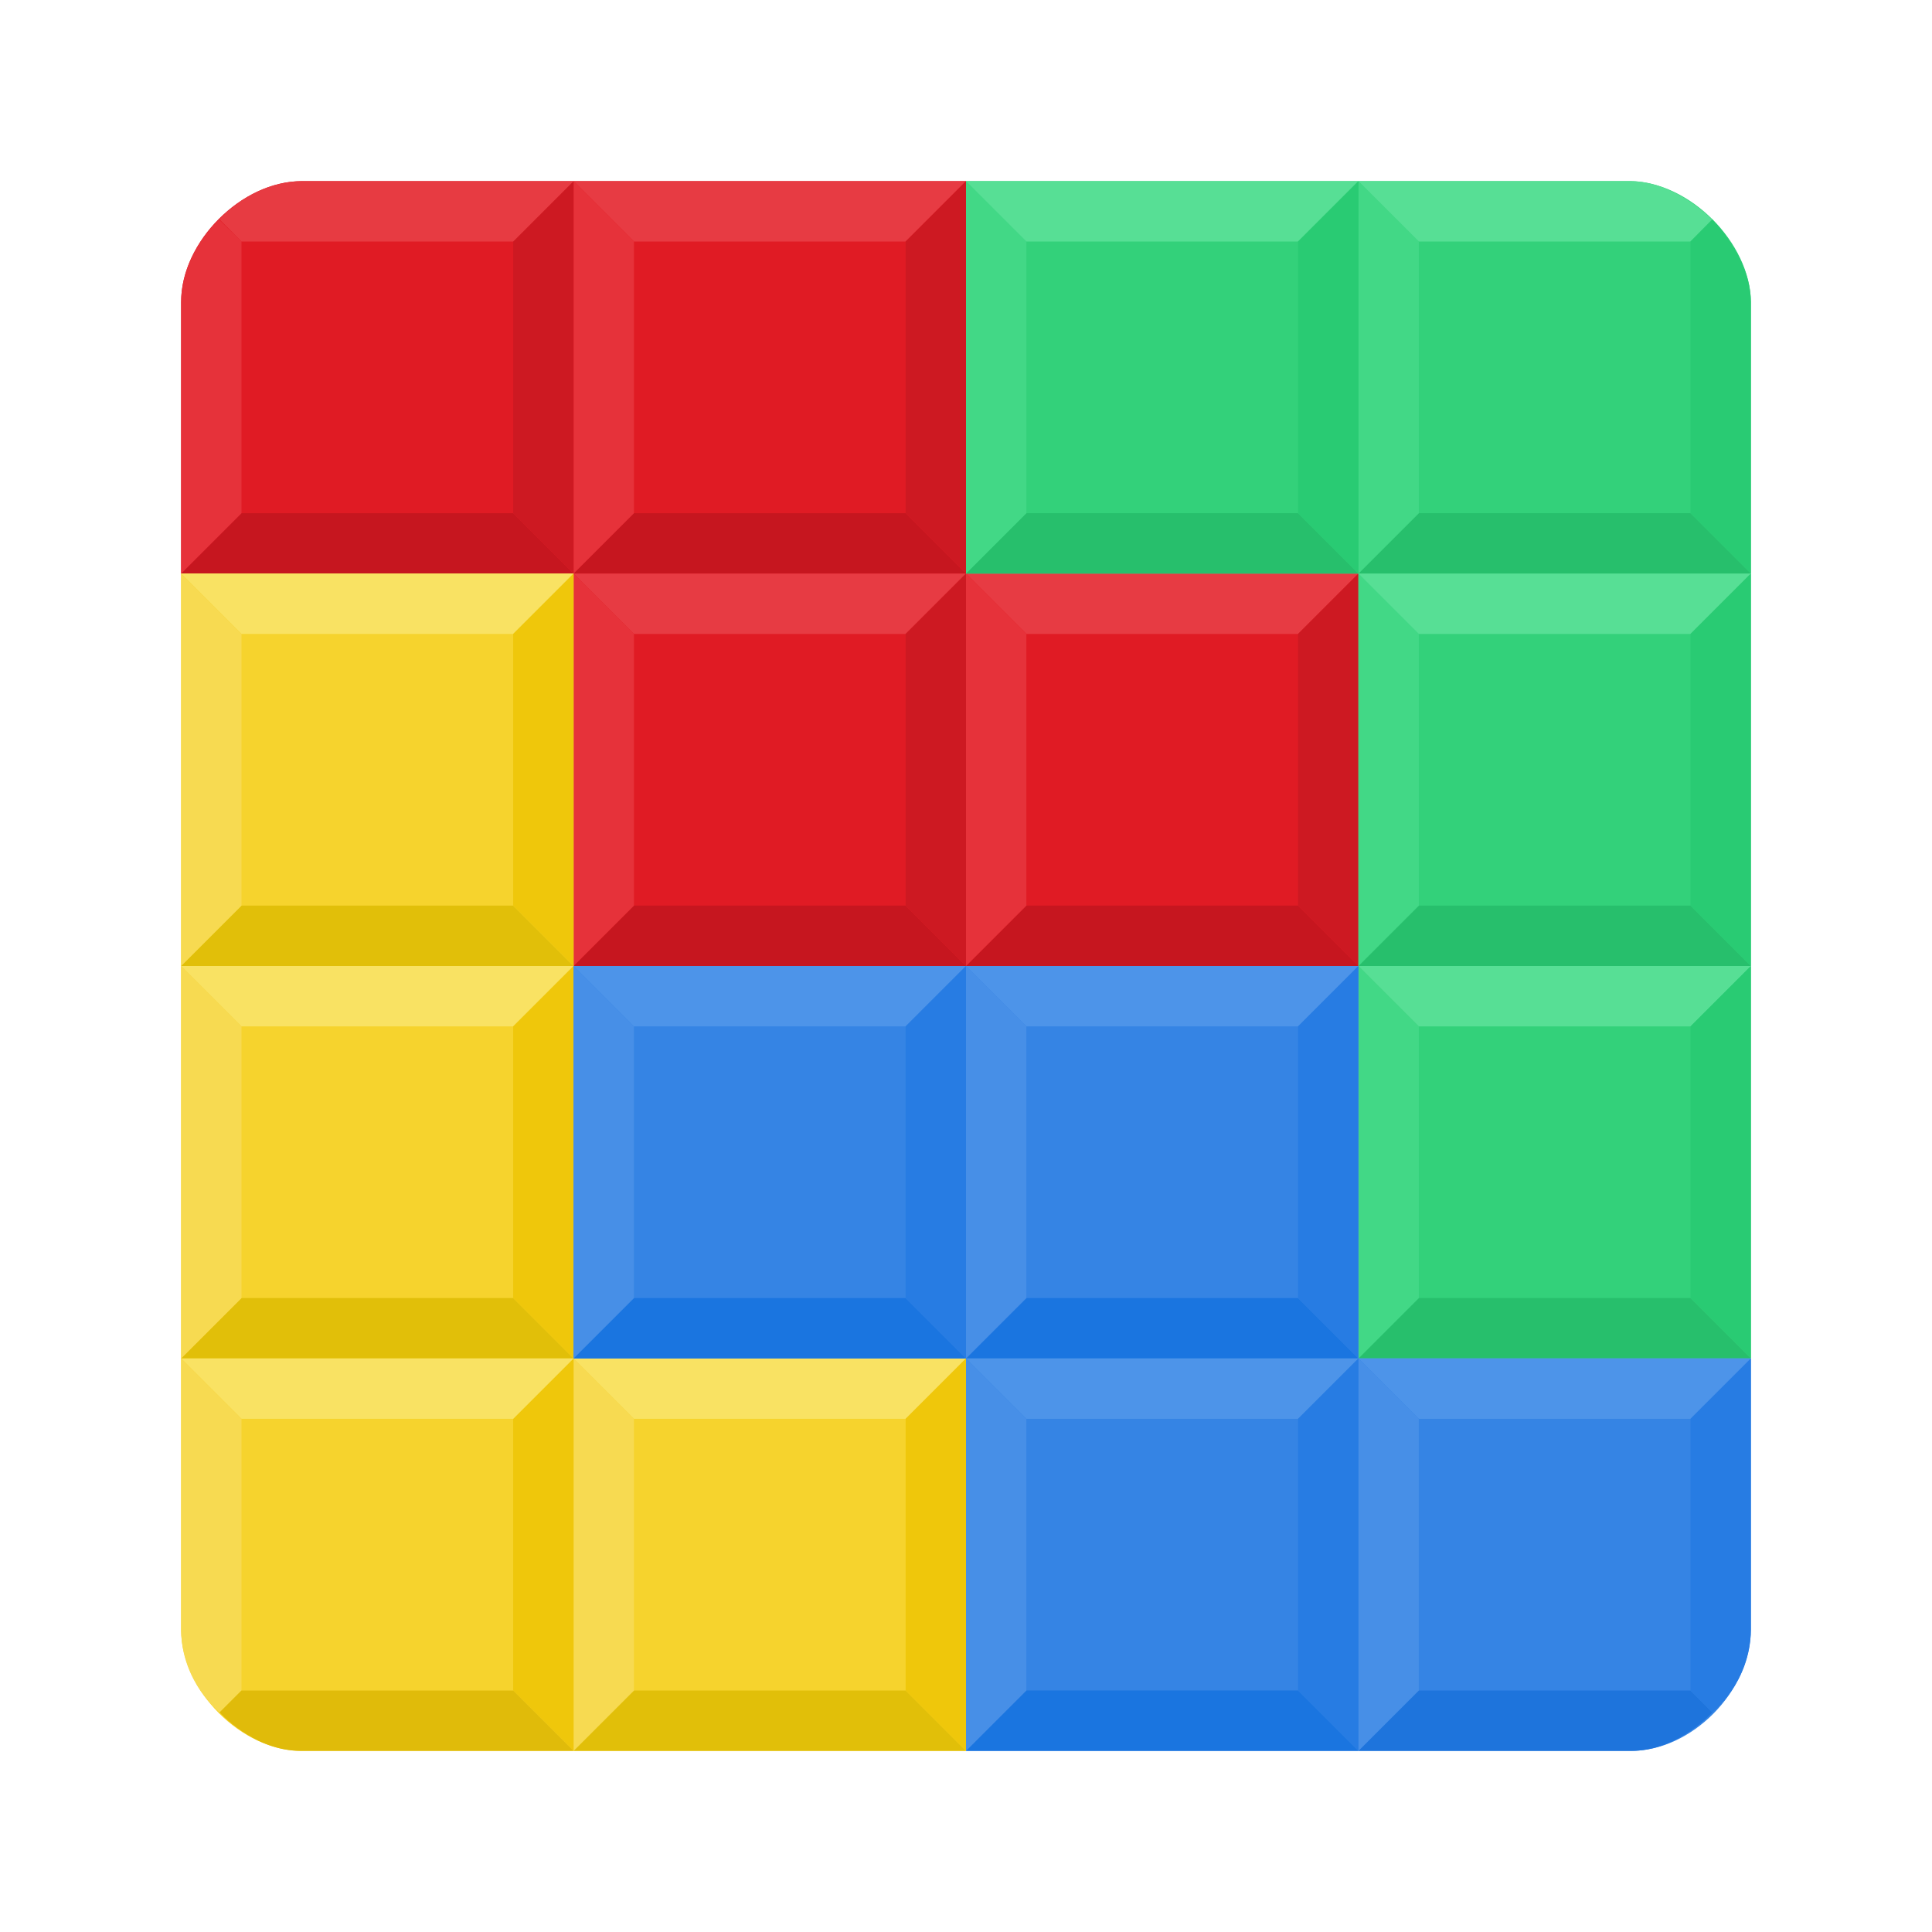
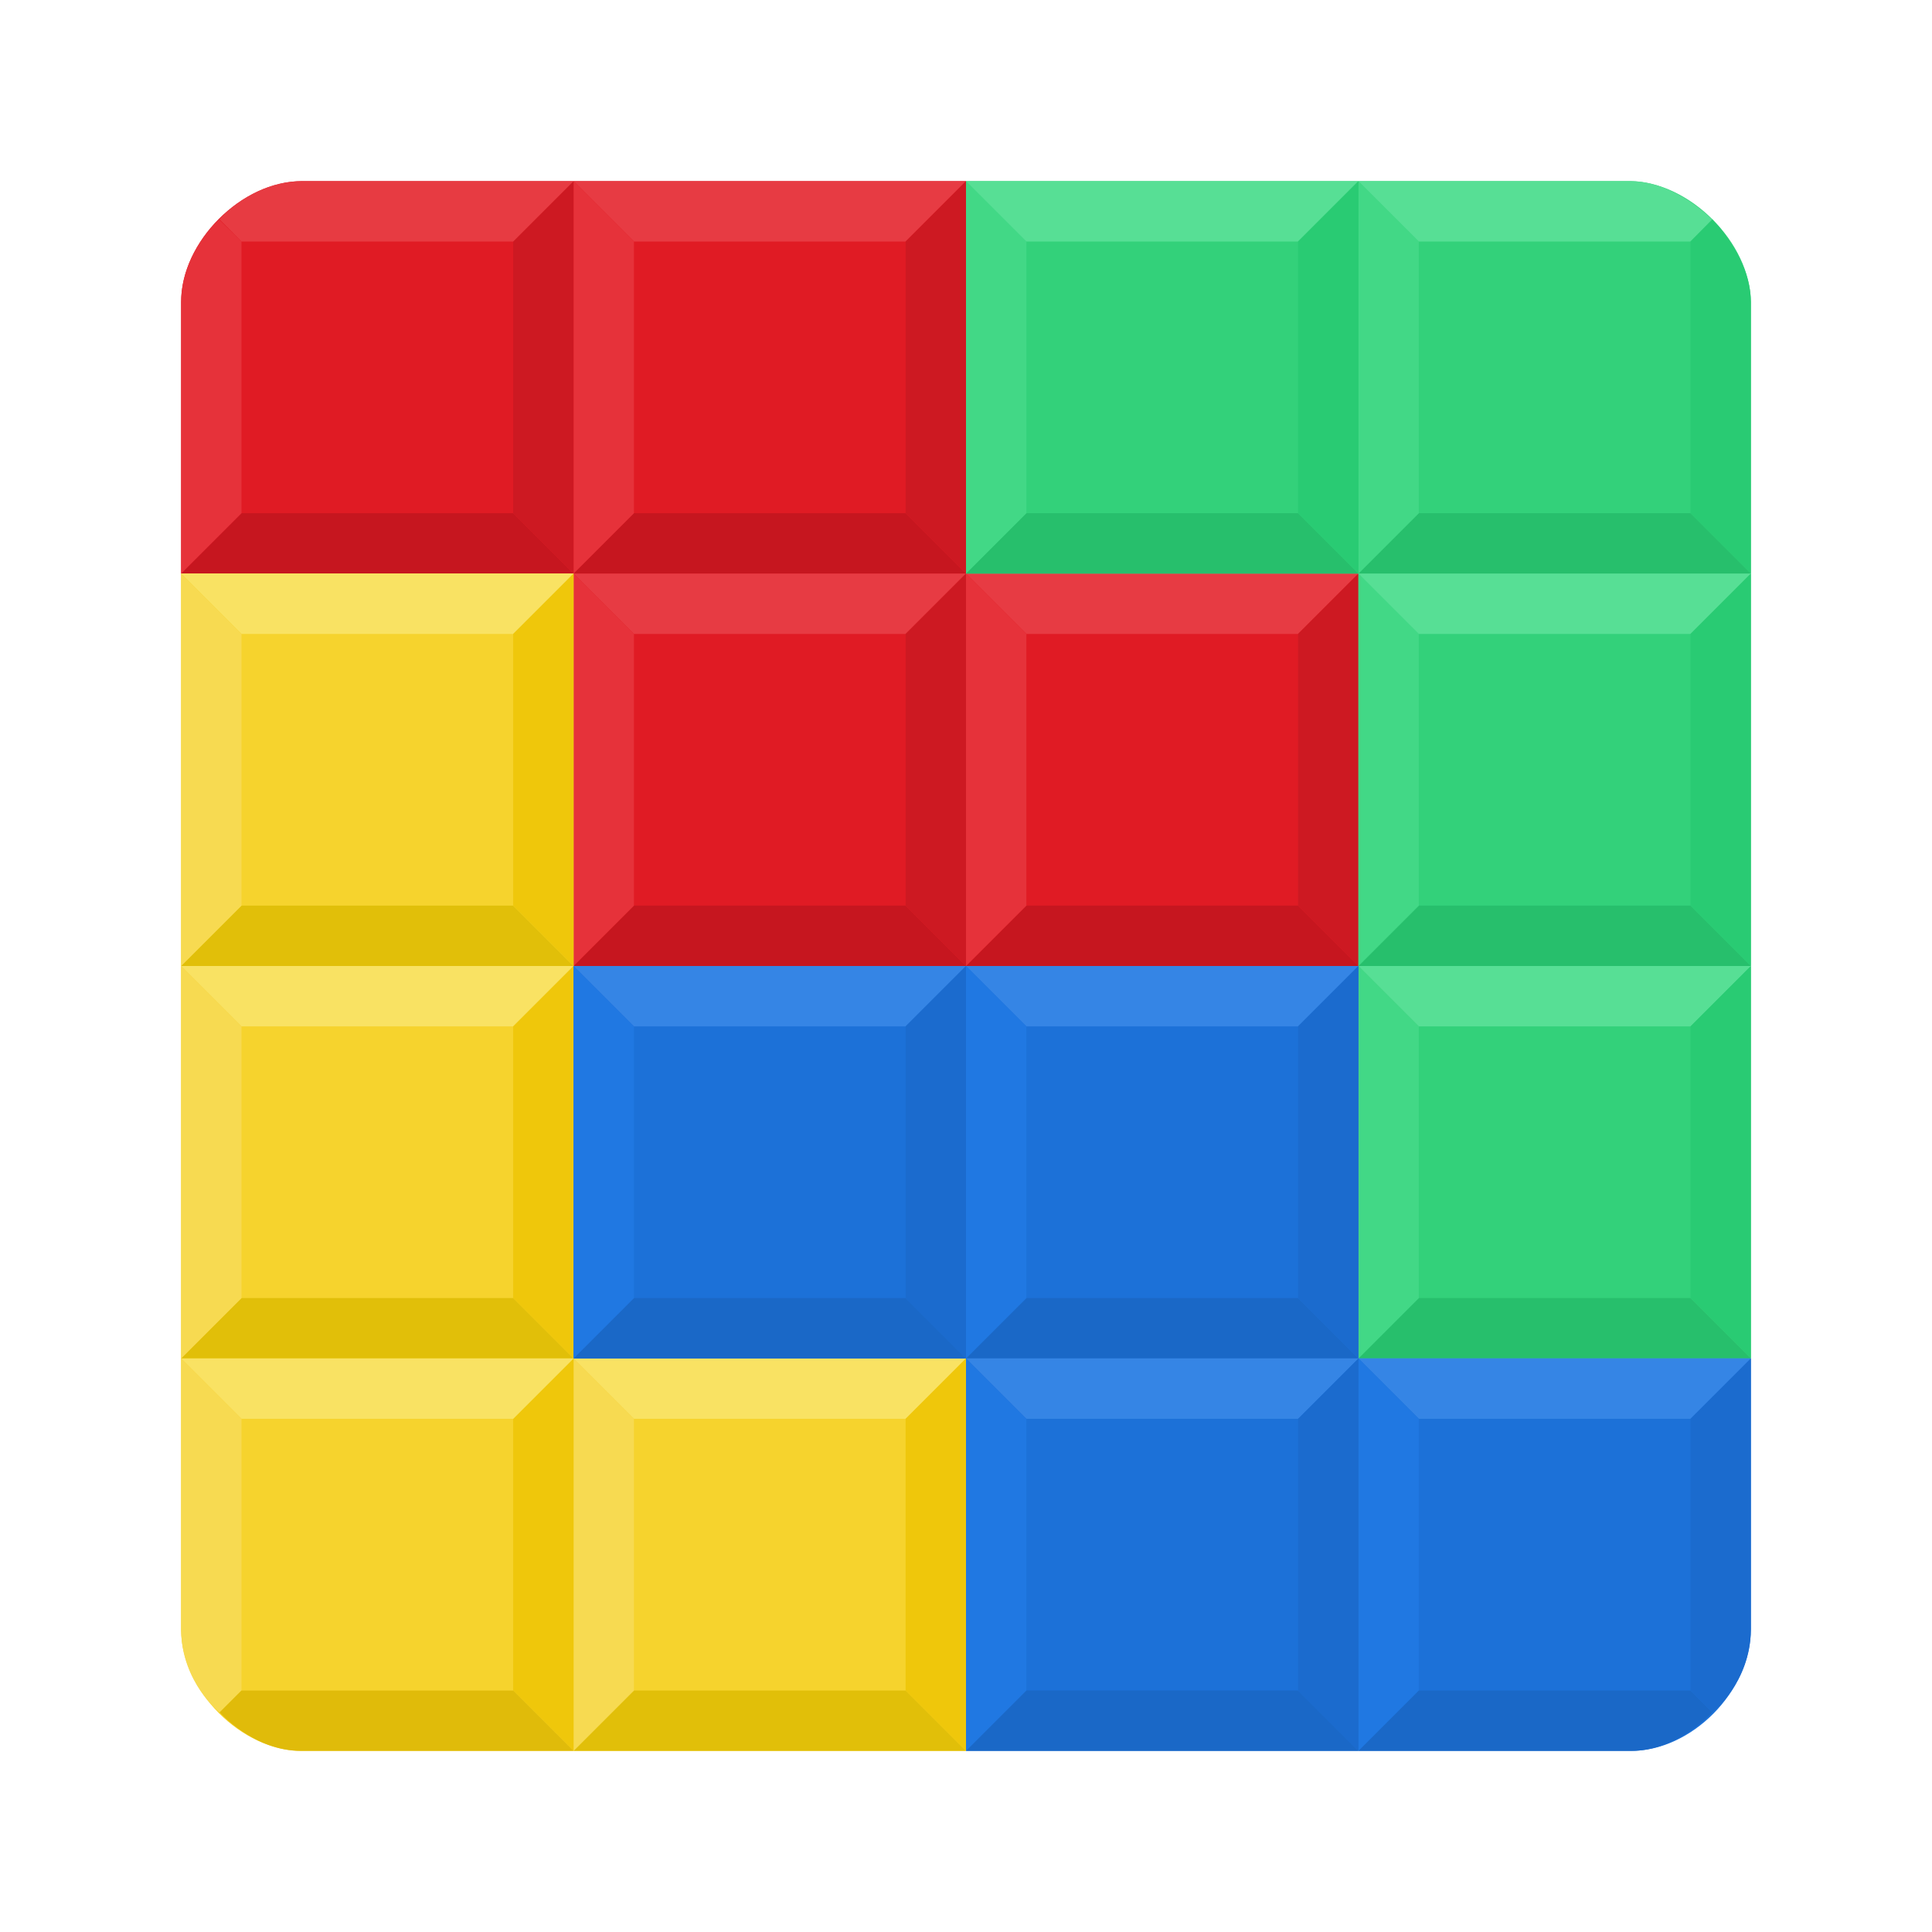
<svg xmlns="http://www.w3.org/2000/svg" xmlns:xlink="http://www.w3.org/1999/xlink" width="128" height="128" version="1.1">
  <path d="m38 64h52v-26h-26v-26h-44c-4 0-8 4-8 8v18h26z" fill="#e01b24" fill-rule="evenodd" />
  <path id="h" d="m12 38 4-4h18l4 4z" fill="#c6161f" fill-rule="evenodd" />
  <use transform="translate(26)" width="100%" height="100%" xlink:href="#h" />
  <use transform="translate(26,26)" width="100%" height="100%" xlink:href="#h" />
  <use transform="translate(52,26)" width="100%" height="100%" xlink:href="#h" />
  <path id="n" d="m38 12 4 4h18l4-4z" fill="#e73b43" fill-rule="evenodd" />
  <use transform="translate(0,26)" width="100%" height="100%" xlink:href="#n" />
  <use transform="translate(26,26)" width="100%" height="100%" xlink:href="#n" />
  <path id="m" d="m38 12 4 4v18l-4 4z" fill="#e6323a" fill-rule="evenodd" />
  <use transform="translate(0,26)" width="100%" height="100%" xlink:href="#m" />
  <use transform="translate(26,26)" width="100%" height="100%" xlink:href="#m" />
  <path id="c" d="m38 38-4-4v-18l4-4z" fill="#cd1922" fill-rule="evenodd" />
  <use transform="translate(26,26)" width="100%" height="100%" xlink:href="#c" />
  <use transform="translate(26)" width="100%" height="100%" xlink:href="#c" />
  <use transform="translate(52,26)" width="100%" height="100%" xlink:href="#c" />
  <g fill-rule="evenodd">
    <path d="m14.503 14.542 1.497 1.458v18l-4 4v-18c0.021-3.241 2.503-5.458 2.503-5.458z" fill="#e6323a" />
    <path d="m14.533 14.527 1.467 1.473h18l4-4h-18c-3.346 0.045-5.467 2.527-5.467 2.527z" fill="#e73b42" />
    <path d="m64 12h44c3.963 0.043 7.957 4.08 8 8v70h-26v-52h-26z" fill="#33d17a" />
    <path id="g" d="m64 38 4-4h18l4 4z" fill="#27bf6c" fill-rule="evenodd" />
  </g>
  <use transform="translate(26)" width="100%" height="100%" xlink:href="#g" />
  <use transform="translate(26,26)" width="100%" height="100%" xlink:href="#g" />
  <use transform="translate(26,52)" width="100%" height="100%" xlink:href="#g" />
  <path id="f" d="m64 12 4 4v18l-4 4z" fill="#42d886" fill-rule="evenodd" />
  <use transform="translate(26)" width="100%" height="100%" xlink:href="#f" />
  <use transform="translate(26,52)" width="100%" height="100%" xlink:href="#f" />
  <use transform="translate(26,26)" width="100%" height="100%" xlink:href="#f" />
  <path id="p" d="m64 12 4 4h18l4-4z" fill="#57df95" fill-rule="evenodd" />
  <use transform="translate(26,26)" width="100%" height="100%" xlink:href="#p" />
  <use transform="translate(26,52)" width="100%" height="100%" xlink:href="#p" />
  <path id="o" d="m90 12-4 4v18l4 4z" fill="#29cb73" fill-rule="evenodd" />
  <use transform="translate(26,26)" width="100%" height="100%" xlink:href="#o" />
  <use transform="translate(26,52)" width="100%" height="100%" xlink:href="#o" />
  <g fill-rule="evenodd">
    <path d="m90 12 4 4h18l1.427-1.459s-2.427-2.541-5.427-2.541z" fill="#57df95" />
    <path d="m116 20c-0.015-2.983-2.547-5.453-2.547-5.453l-1.453 1.453v18l4 4z" fill="#29cb73" />
    <path d="m12 38v70c0.021 4.005 4 8 7.984 8l44.015-0.002 9.99e-4 -25.998h-26v-52z" fill="#f6d32d" />
    <path id="j" d="m38 64h-26l4-4h18z" fill="#e1bf09" fill-rule="evenodd" />
  </g>
  <use transform="translate(0,26)" width="100%" height="100%" xlink:href="#j" />
  <use transform="translate(26,52)" width="100%" height="100%" xlink:href="#j" />
  <path id="a" d="m38 38h-26l4 4h18z" fill="#f9e263" fill-rule="evenodd" />
  <use transform="translate(0,26)" width="100%" height="100%" xlink:href="#a" />
  <use transform="translate(26,52)" width="100%" height="100%" xlink:href="#a" />
  <path id="i" d="m12 64v-26l4 4v18z" fill="#f7da51" fill-rule="evenodd" />
  <use transform="translate(0,26)" width="100%" height="100%" xlink:href="#i" />
  <use transform="translate(26,52)" width="100%" height="100%" xlink:href="#i" />
  <path id="b" d="m38 38v26l-4-4v-18z" fill="#efc70b" fill-rule="evenodd" />
  <use transform="translate(0,26)" width="100%" height="100%" xlink:href="#b" />
  <use transform="translate(26,52)" width="100%" height="100%" xlink:href="#b" />
  <use transform="translate(0,52)" width="100%" height="100%" xlink:href="#b" />
  <use transform="translate(0,52)" width="100%" height="100%" xlink:href="#a" />
  <g fill-rule="evenodd">
    <path d="m12 108v-18l4 4v18l-1.449 1.449s-2.509-1.955-2.551-5.449z" fill="#f7da51" />
    <path d="m38 116h-18c-3.153 0.043-5.449-2.551-5.449-2.551l1.449-1.449h18z" fill="#e0bb0a" />
-     <path d="m38 64h52v26h26v17.931c0 4.133-3.952 8.112-8 8.069h-44v-26h-26z" fill="#3584e4" />
-     <path id="l" d="m38 90 4-4h18l4 4z" fill="#1a75e0" fill-rule="evenodd" />
+     <path d="m38 64h52v26h26v17.931c0 4.133-3.952 8.112-8 8.069h-44v-26h-26z" fill="#1c71d8" />
+     <path id="l" d="m38 90 4-4h18l4 4z" fill="#1a68c7" fill-rule="evenodd" />
  </g>
  <use transform="translate(26)" width="100%" height="100%" xlink:href="#l" />
-   <use transform="translate(25.999 25.998)" width="100%" height="100%" xlink:href="#l" />
-   <path d="m89.999 116h18c3.153 0.043 5.449-2.551 5.449-2.551l-1.449-1.449h-18z" fill="#1e74dc" fill-rule="evenodd" />
-   <path id="e" d="m38 64 4 4h18l4-4z" fill="#4d94e9" fill-rule="evenodd" />
+   <use transform="translate(25.999,25.998)" width="100%" height="100%" xlink:href="#l" />
+   <path d="m89.999 116h18c3.153 0.043 5.449-2.551 5.449-2.551l-1.449-1.449h-18z" fill="#1a68c7" fill-rule="evenodd" />
+   <path id="e" d="m38 64 4 4h18l4-4z" fill="#3585e5" fill-rule="evenodd" />
  <use transform="translate(26)" width="100%" height="100%" xlink:href="#e" />
  <use transform="translate(26,26)" width="100%" height="100%" xlink:href="#e" />
  <use transform="translate(52,26)" width="100%" height="100%" xlink:href="#e" />
-   <path id="d" d="m38 90 4-4v-18l-4-4z" fill="#478fe7" fill-rule="evenodd" />
+   <path id="d" d="m38 90 4-4v-18l-4-4z" fill="#2078e2" fill-rule="evenodd" />
  <use transform="translate(26)" width="100%" height="100%" xlink:href="#d" />
  <use transform="translate(26,26)" width="100%" height="100%" xlink:href="#d" />
  <use transform="translate(51.999 25.998)" width="100%" height="100%" xlink:href="#d" />
-   <path id="k" d="m64 90-4-4v-18l4-4z" fill="#277ce3" fill-rule="evenodd" />
+   <path id="k" d="m64 90-4-4v-18l4-4z" fill="#1b6bce" fill-rule="evenodd" />
  <use transform="translate(26)" width="100%" height="100%" xlink:href="#k" />
  <use transform="translate(26,26)" width="100%" height="100%" xlink:href="#k" />
-   <path d="m116 108v-18l-4 4v18l1.449 1.449s2.509-1.955 2.551-5.449z" fill="#277ce3" fill-rule="evenodd" />
+   <path d="m116 108v-18l-4 4v18l1.449 1.449s2.509-1.955 2.551-5.449z" fill="#1b6bce" fill-rule="evenodd" />
</svg>
